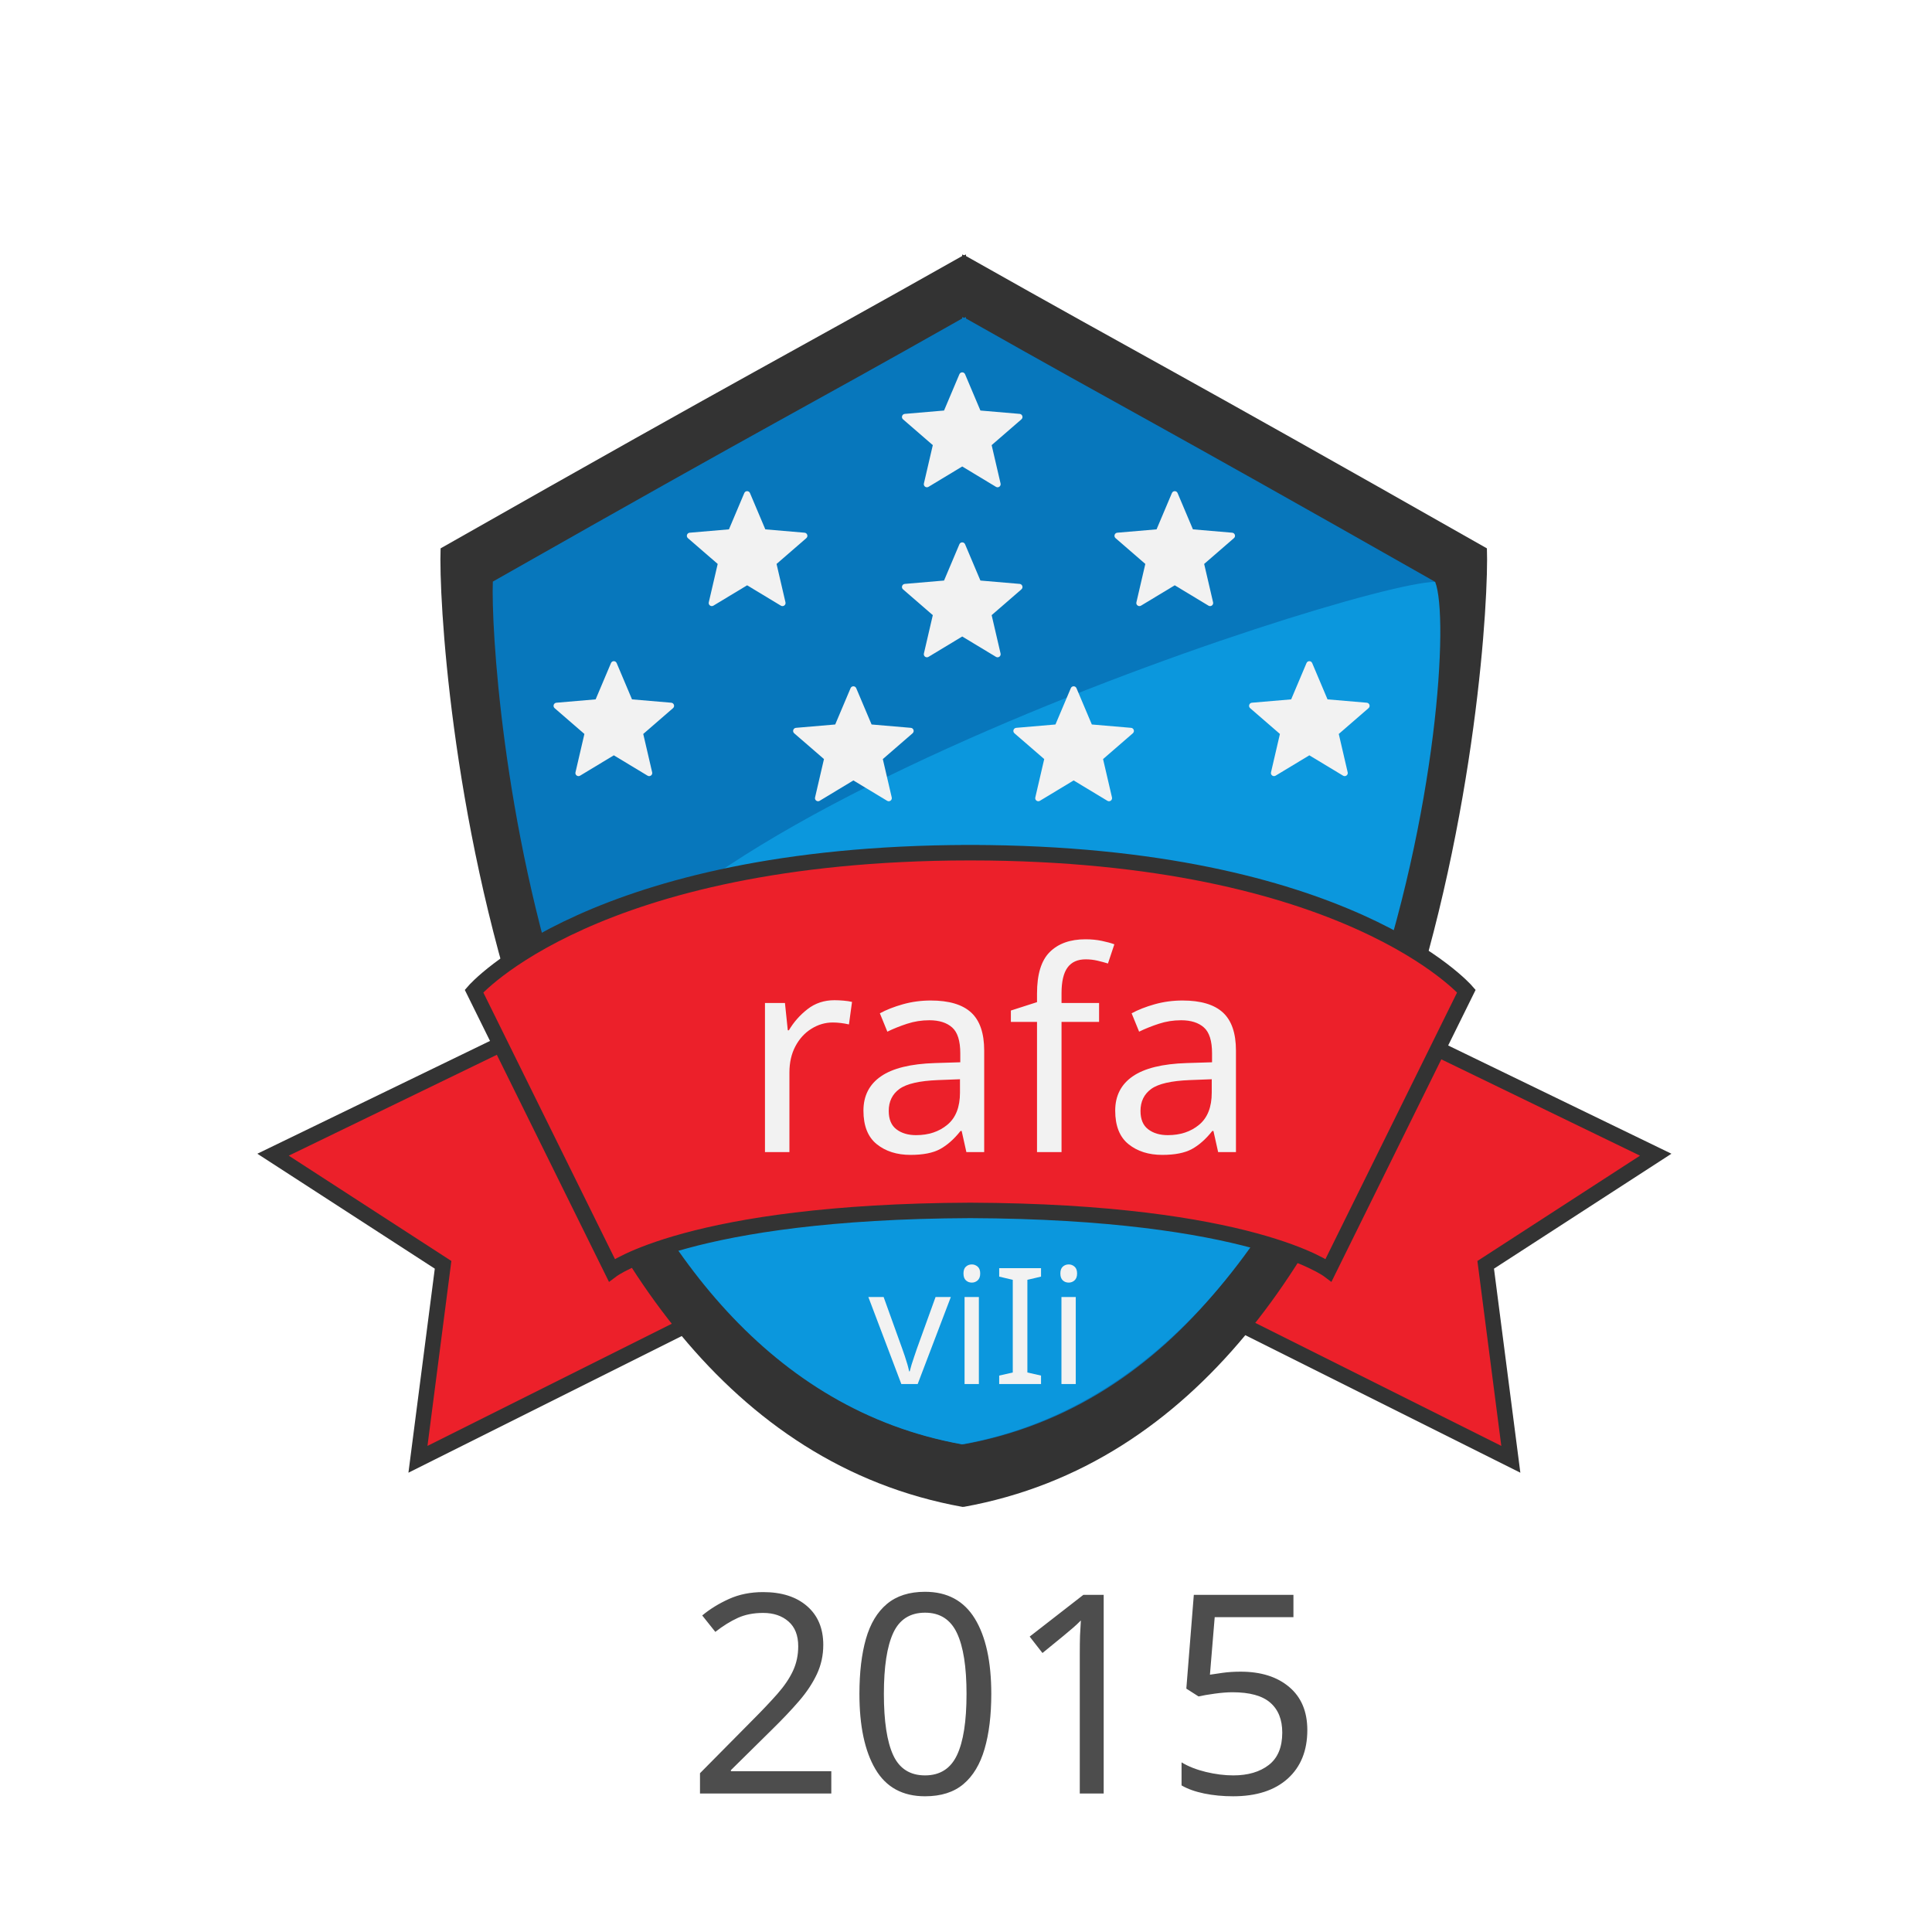
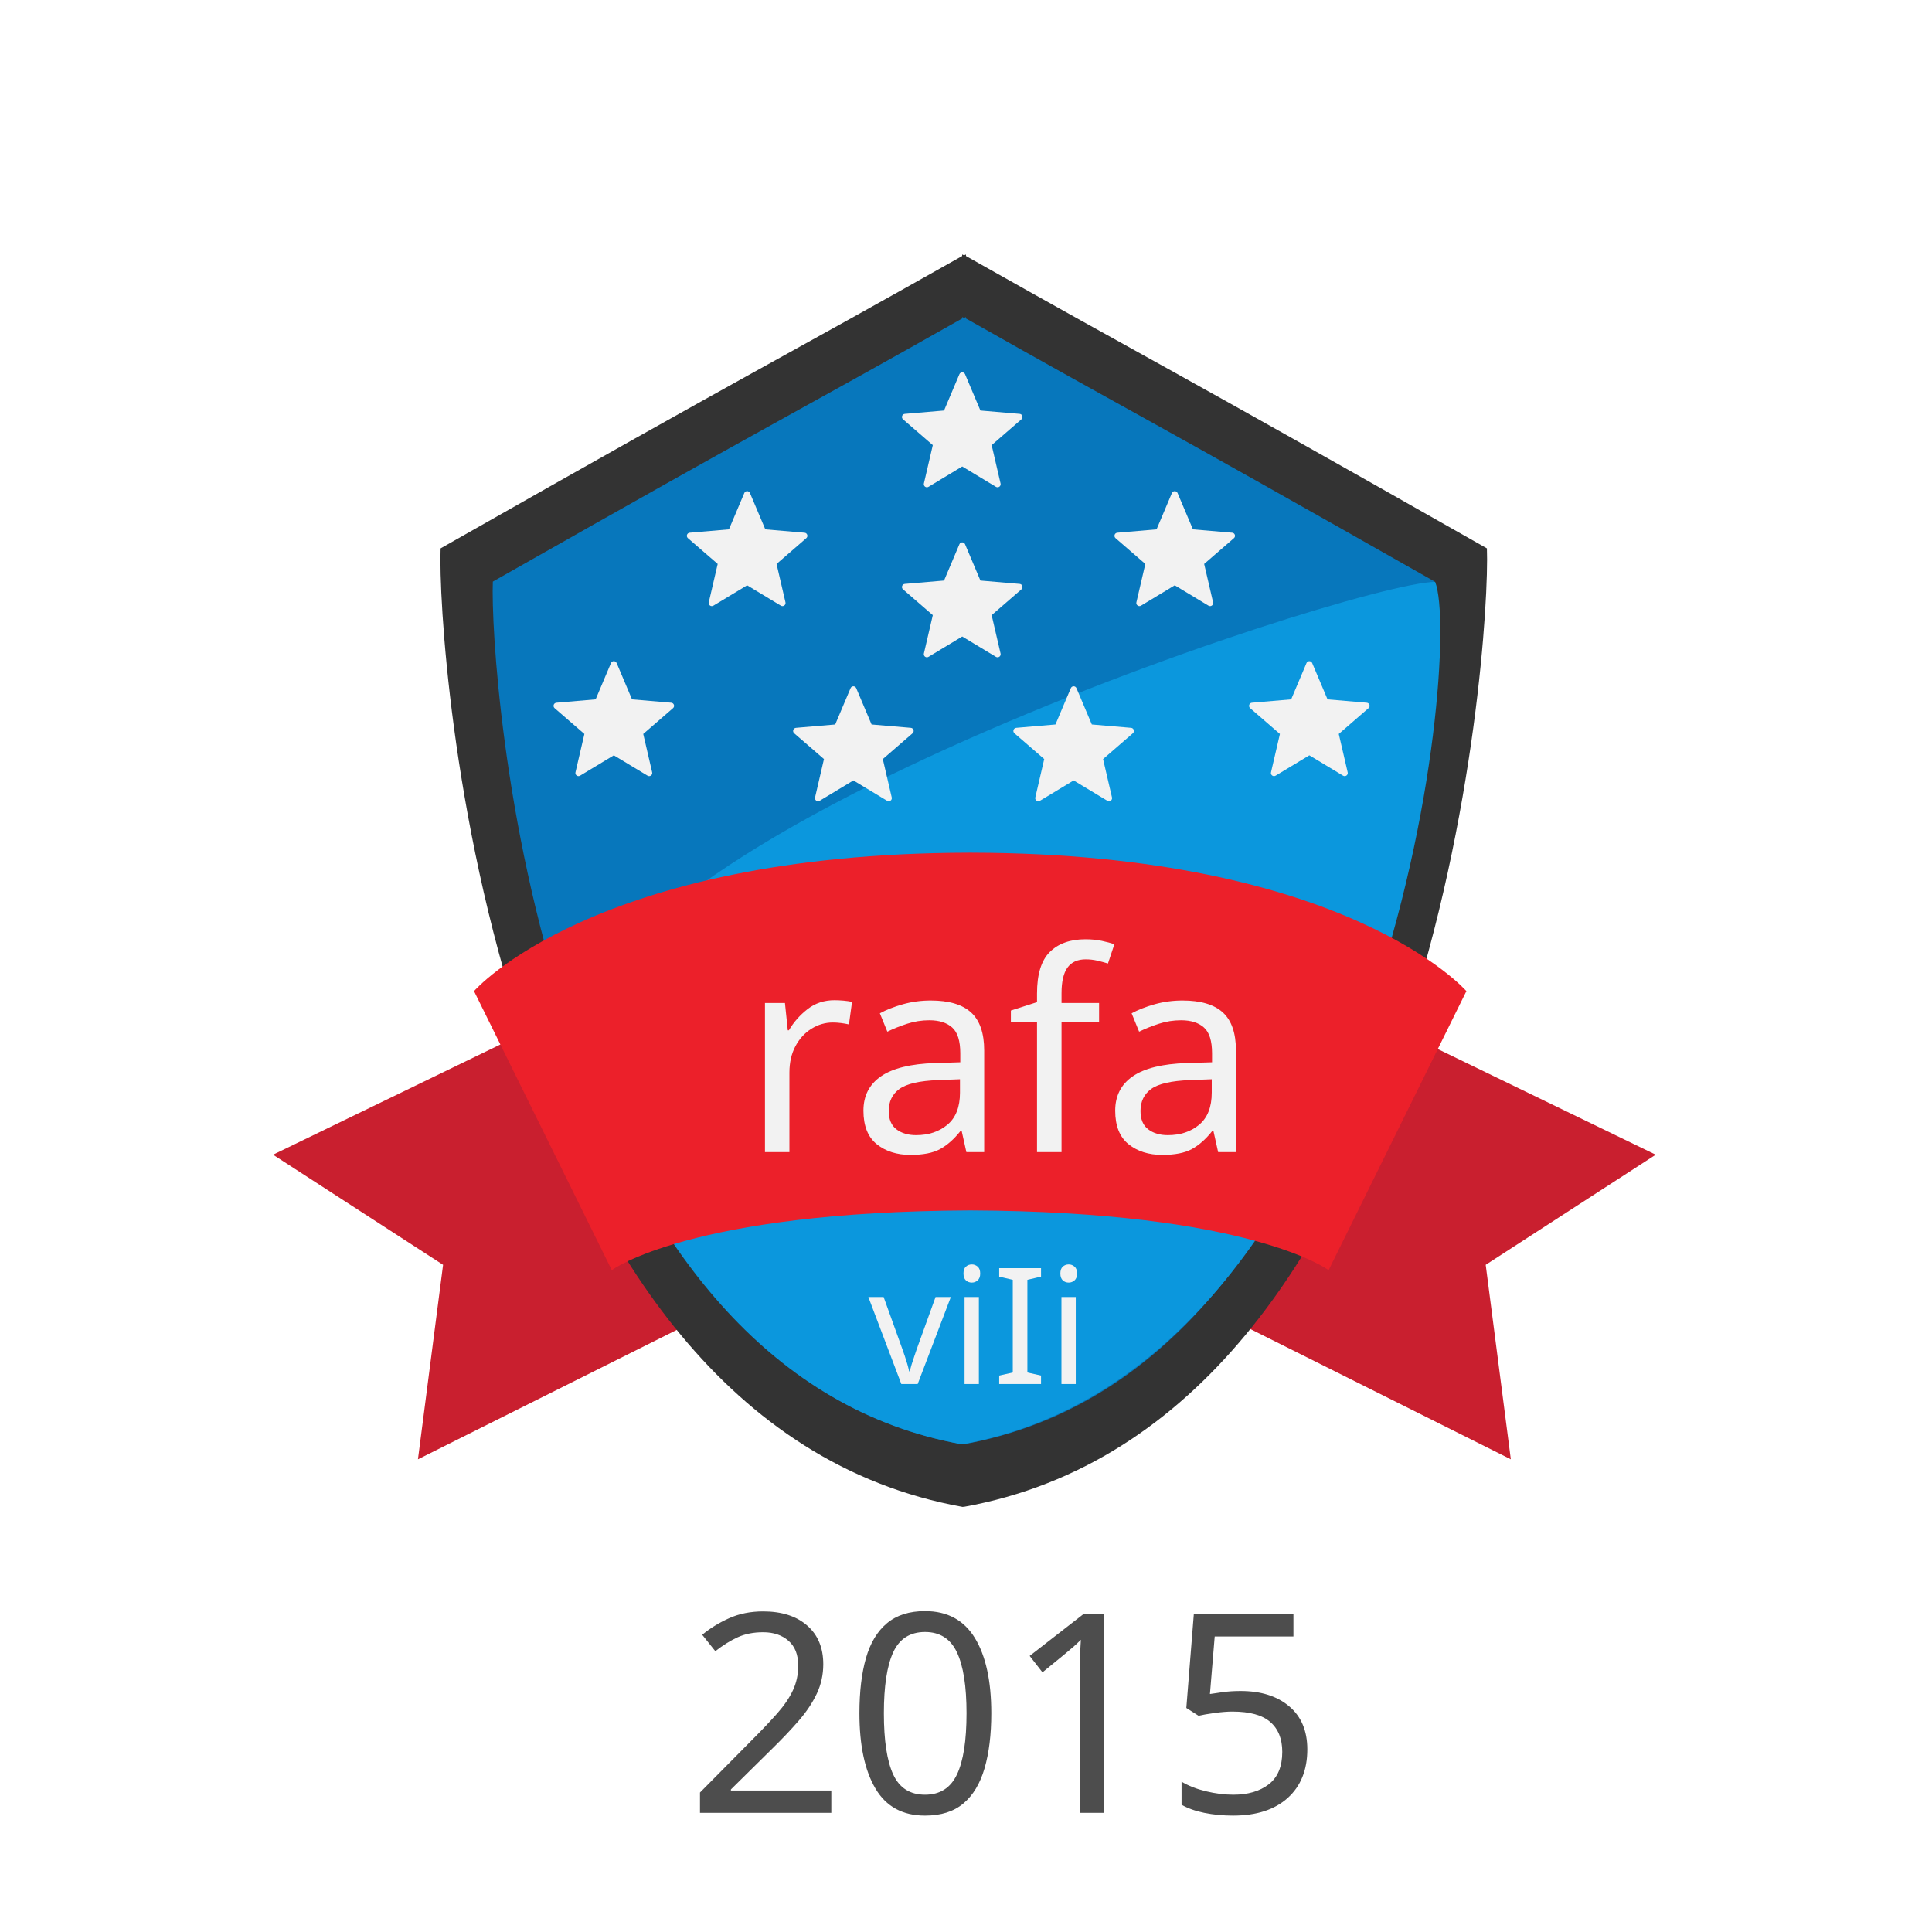
- <svg xmlns="http://www.w3.org/2000/svg" version="1.1" x="0px" y="0px" width="500px" height="500px" viewBox="-66.6 -65.833 500 500" overflow="visible" enable-background="new -66.6 -65.833 500 500" xml:space="preserve">
+ <svg xmlns="http://www.w3.org/2000/svg" version="1.1" x="0px" y="0px" width="500px" height="500px" viewBox="-70.667 -65.833 500 500" overflow="visible" enable-background="new -70.667 -65.833 500 500" xml:space="preserve">
  <defs>
</defs>
-   <polygon fill="#EC202A" stroke="#333333" stroke-width="4" stroke-miterlimit="10" points="361.899,233.001 290.734,198.5   249.067,274.167 324.4,311.833 317.898,261.501 " />
-   <polygon fill="#EC202A" stroke="#333333" stroke-width="4" stroke-miterlimit="10" points="4.067,233.001 75.232,198.5   116.899,274.167 41.566,311.833 48.068,261.501 " />
-   <path fill="#333333" d="M318.21,76.083C233.001,27.689,232.4,28.097,183.4,0.428V0c0,0.072-0.372,0.142-0.5,0.214  c-0.128-0.072-0.5-0.142-0.5-0.214v0.428c-49,27.669-49.764,27.262-134.973,75.656c-1,25.5,12.659,226.083,135.159,248.083  c-0.02-0.1,0.095-0.109,0.106,0C305.192,302.167,319.21,101.584,318.21,76.083z" />
-   <path fill="#0777BC" d="M304.701,84.684C228.012,41.129,227.4,41.496,183.4,16.594v-0.385c0,0.065-0.385,0.128-0.5,0.192  c-0.115-0.064-0.5-0.127-0.5-0.192v0.385c-44,24.902-44.767,24.535-121.455,68.09c-0.9,22.951,11.404,203.475,121.654,223.275  c-0.019-0.09,0.105-0.099,0.115,0C292.964,288.159,305.601,107.634,304.701,84.684z" />
-   <path fill="#0B97DD" d="M304.817,84.75C282.65,85.042,63.495,157.085,84.911,211.894c17.688,45.268,47.569,87.108,97.438,96.064  c-0.019-0.09-0.02-0.099-0.01,0C292.589,288.159,312.025,103.042,304.817,84.75z" />
-   <path fill="#EC202A" stroke="#333333" stroke-width="4" stroke-miterlimit="10" d="M312.9,190.667c0,0-30.801-35.625-128-35.827  c0,0,0-0.005,0-0.005c-0.139,0-0.273,0.002-0.412,0.002c-0.138,0-0.273-0.002-0.412-0.002c0,0,0,0.004,0,0.005  c-97.2,0.202-128,35.827-128,35.827l35.66,72.217c0,0,20.122-15.179,92.752-15.465c72.63,0.286,92.752,15.465,92.752,15.465  L312.9,190.667z" />
-   <rect x="79.316" y="258.752" fill="none" width="204.5" height="55.414" />
-   <text transform="matrix(1 0 0 1 158.1304 292.3521)" fill="#F2F2F2" font-family="'NBADetroitPistons'" font-size="42">viIi</text>
+   <polygon fill="#C91F2F" points="357.832,233.001 286.667,198.5 245,274.167 320.333,311.833 313.831,261.501 " />
+   <polygon fill="#C91F2F" points="0,233.001 71.165,198.5 112.832,274.167 37.499,311.833 44.001,261.501 " />
+   <path fill="#333333" d="M314.144,76.083c-85.209-48.394-85.811-47.986-134.811-75.656V0c0,0.072-0.372,0.142-0.5,0.214  c-0.128-0.072-0.5-0.142-0.5-0.214v0.428c-49,27.669-49.764,27.262-134.973,75.656c-1,25.5,12.659,226.083,135.159,248.083  c-0.02-0.1,0.095-0.109,0.106,0C301.125,302.167,315.144,101.584,314.144,76.083z" />
+   <path fill="#0777BC" d="M300.634,84.684c-76.688-43.555-77.301-43.188-121.301-68.09v-0.385c0,0.065-0.385,0.128-0.5,0.192  c-0.115-0.064-0.5-0.127-0.5-0.192v0.385c-44,24.902-44.767,24.535-121.455,68.09c-0.9,22.951,11.404,203.475,121.654,223.275  c-0.019-0.09,0.105-0.099,0.115,0C288.897,288.159,301.534,107.634,300.634,84.684z" />
+   <path fill="#0B97DD" d="M300.75,84.75c-22.167,0.292-241.322,72.336-219.906,127.145c17.688,45.268,47.569,87.108,97.438,96.064  c-0.019-0.09-0.02-0.099-0.01,0C288.522,288.159,307.958,103.042,300.75,84.75z" />
+   <path fill="#EC202A" d="M308.833,190.667c0,0-30.801-35.625-128-35.827v-0.005c-0.139,0-0.273,0.002-0.412,0.002  c-0.138,0-0.273-0.002-0.412-0.002v0.005c-97.2,0.202-128,35.827-128,35.827l35.66,72.217c0,0,20.122-15.179,92.752-15.465  c72.63,0.286,92.752,15.465,92.752,15.465L308.833,190.667z" />
+   <rect x="75.249" y="258.752" fill="none" width="204.5" height="55.414" />
+   <text transform="matrix(1 0 0 1 154.0635 292.3521)" fill="#F2F2F2" font-family="'NBADetroitPistons'" font-size="42">viIi</text>
  <g>
-     <rect x="77.578" y="174.734" fill="none" width="219.322" height="73.433" />
-     <text transform="matrix(1 0 0 1 125.2485 232.3325)" fill="#F2F2F2" font-family="'NBADetroitPistons'" font-size="72">rafa</text>
+     <rect x="73.511" y="174.734" fill="none" width="219.322" height="73.433" />
+     <text transform="matrix(1 0 0 1 121.1816 232.3325)" fill="#F2F2F2" font-family="'NBADetroitPistons'" font-size="72">rafa</text>
  </g>
  <g>
-     <rect x="72.578" y="340.725" fill="none" width="219.322" height="73.433" />
-     <text transform="matrix(1 0 0 1 111.104 398.3247)" fill="#4D4D4D" font-family="'NBADetroitPistons'" font-size="72">2015</text>
+     <rect x="68.511" y="345.725" fill="none" width="219.322" height="73.433" />
+     <text transform="matrix(1 0 0 1 107.0371 403.3247)" fill="#4D4D4D" font-family="'NBADetroitPistons'" font-size="72">2015</text>
  </g>
-   <path fill="#F2F2F2" d="M127.492,61.77l3.971,9.392l10.158,0.868c0.703,0.062,0.992,0.947,0.453,1.407l-7.703,6.677l2.307,9.931  c0.166,0.688-0.586,1.235-1.188,0.867l-8.734-5.27l-8.733,5.27c-0.603,0.36-1.353-0.18-1.19-0.867l2.307-9.931l-7.71-6.677  c-0.531-0.468-0.243-1.345,0.462-1.407l10.157-0.868l3.972-9.392C126.295,61.115,127.217,61.115,127.492,61.77L127.492,61.77z   M127.492,61.77" />
-   <path fill="#F2F2F2" d="M238.158,61.77l3.971,9.392l10.158,0.868c0.703,0.062,0.992,0.947,0.453,1.407l-7.703,6.677l2.307,9.931  c0.166,0.688-0.586,1.235-1.188,0.867l-8.733-5.27l-8.733,5.27c-0.603,0.36-1.354-0.18-1.189-0.867l2.307-9.931l-7.71-6.677  c-0.53-0.468-0.243-1.345,0.462-1.407l10.157-0.868l3.972-9.392C236.961,61.115,237.883,61.115,238.158,61.77L238.158,61.77z   M238.158,61.77" />
-   <path fill="#F2F2F2" d="M92.992,105.77l3.971,9.392l10.158,0.868c0.703,0.062,0.992,0.947,0.453,1.407l-7.703,6.677l2.307,9.931  c0.166,0.688-0.586,1.235-1.188,0.867l-8.733-5.27l-8.733,5.27c-0.603,0.36-1.354-0.18-1.189-0.867l2.307-9.931l-7.71-6.677  c-0.53-0.468-0.243-1.345,0.462-1.407l10.157-0.868l3.972-9.392C91.796,105.115,92.718,105.115,92.992,105.77L92.992,105.77z   M92.992,105.77" />
-   <path fill="#F2F2F2" d="M272.992,105.77l3.971,9.392l10.158,0.868c0.703,0.062,0.992,0.947,0.453,1.407l-7.703,6.677l2.307,9.931  c0.166,0.688-0.586,1.235-1.188,0.867l-8.732-5.27l-8.734,5.27c-0.602,0.36-1.354-0.18-1.189-0.867l2.307-9.931l-7.709-6.677  c-0.531-0.468-0.244-1.345,0.461-1.407l10.158-0.868l3.971-9.392C271.796,105.115,272.718,105.115,272.992,105.77L272.992,105.77z   M272.992,105.77" />
-   <path fill="#F2F2F2" d="M154.993,112.27l3.971,9.392l10.158,0.868c0.703,0.062,0.992,0.947,0.453,1.407l-7.703,6.677l2.307,9.931  c0.166,0.688-0.586,1.235-1.188,0.867l-8.733-5.27l-8.733,5.27c-0.603,0.36-1.354-0.18-1.189-0.867l2.307-9.931l-7.71-6.677  c-0.53-0.468-0.243-1.345,0.462-1.407l10.157-0.868l3.972-9.392C153.796,111.615,154.718,111.615,154.993,112.27L154.993,112.27z   M154.993,112.27" />
-   <path fill="#F2F2F2" d="M211.993,112.27l3.971,9.392l10.158,0.868c0.703,0.062,0.992,0.947,0.453,1.407l-7.703,6.677l2.307,9.931  c0.166,0.688-0.586,1.235-1.188,0.867l-8.733-5.27l-8.733,5.27c-0.603,0.36-1.354-0.18-1.189-0.867l2.307-9.931l-7.71-6.677  c-0.53-0.468-0.243-1.345,0.462-1.407l10.157-0.868l3.972-9.392C210.796,111.615,211.718,111.615,211.993,112.27L211.993,112.27z   M211.993,112.27" />
-   <path fill="#F2F2F2" d="M183.159,31.02l3.971,9.392l10.158,0.868c0.703,0.062,0.992,0.947,0.453,1.407l-7.703,6.677l2.307,9.931  c0.166,0.688-0.586,1.235-1.188,0.867l-8.733-5.27l-8.733,5.27c-0.603,0.36-1.354-0.18-1.189-0.867l2.307-9.931l-7.71-6.677  c-0.53-0.468-0.243-1.345,0.462-1.407l10.157-0.868l3.972-9.392C181.962,30.365,182.884,30.365,183.159,31.02L183.159,31.02z   M183.159,31.02" />
-   <path fill="#F2F2F2" d="M183.159,75.02l3.971,9.392l10.158,0.868c0.703,0.062,0.992,0.947,0.453,1.407l-7.703,6.677l2.307,9.931  c0.166,0.688-0.586,1.235-1.188,0.867l-8.733-5.27l-8.733,5.27c-0.603,0.36-1.354-0.18-1.189-0.867l2.307-9.931l-7.71-6.677  c-0.53-0.468-0.243-1.345,0.462-1.407l10.157-0.868l3.972-9.392C181.962,74.365,182.884,74.365,183.159,75.02L183.159,75.02z   M183.159,75.02" />
+   <path fill="#F2F2F2" d="M123.425,61.77l3.971,9.392l10.158,0.868c0.703,0.062,0.992,0.947,0.453,1.407l-7.703,6.677l2.307,9.931  c0.166,0.688-0.586,1.235-1.188,0.867l-8.734-5.27l-8.733,5.27c-0.603,0.36-1.353-0.18-1.19-0.867l2.307-9.931l-7.71-6.677  c-0.531-0.468-0.243-1.345,0.462-1.407l10.157-0.868l3.972-9.392C122.229,61.115,123.15,61.115,123.425,61.77L123.425,61.77z   M123.425,61.77" />
+   <path fill="#F2F2F2" d="M234.091,61.77l3.971,9.392l10.158,0.868c0.703,0.062,0.992,0.947,0.453,1.407l-7.703,6.677l2.307,9.931  c0.166,0.688-0.586,1.235-1.188,0.867l-8.733-5.27l-8.733,5.27c-0.603,0.36-1.354-0.18-1.189-0.867l2.307-9.931l-7.71-6.677  c-0.53-0.468-0.243-1.345,0.462-1.407l10.157-0.868l3.972-9.392C232.895,61.115,233.816,61.115,234.091,61.77L234.091,61.77z   M234.091,61.77" />
+   <path fill="#F2F2F2" d="M88.925,105.77l3.971,9.392l10.158,0.868c0.703,0.062,0.992,0.947,0.453,1.407l-7.703,6.677l2.307,9.931  c0.166,0.688-0.586,1.235-1.188,0.867l-8.733-5.27l-8.733,5.27c-0.603,0.36-1.354-0.18-1.189-0.867l2.307-9.931l-7.71-6.677  c-0.53-0.468-0.243-1.345,0.462-1.407l10.157-0.868l3.972-9.392C87.729,105.115,88.651,105.115,88.925,105.77L88.925,105.77z   M88.925,105.77" />
+   <path fill="#F2F2F2" d="M268.925,105.77l3.971,9.392l10.158,0.868c0.703,0.062,0.992,0.947,0.453,1.407l-7.703,6.677l2.307,9.931  c0.166,0.688-0.586,1.235-1.188,0.867l-8.732-5.27l-8.734,5.27c-0.602,0.36-1.354-0.18-1.189-0.867l2.307-9.931l-7.709-6.677  c-0.531-0.468-0.244-1.345,0.461-1.407l10.158-0.868l3.971-9.392C267.729,105.115,268.651,105.115,268.925,105.77L268.925,105.77z   M268.925,105.77" />
+   <path fill="#F2F2F2" d="M150.926,112.27l3.971,9.392l10.158,0.868c0.703,0.062,0.992,0.947,0.453,1.407l-7.703,6.677l2.307,9.931  c0.166,0.688-0.586,1.235-1.188,0.867l-8.733-5.27l-8.733,5.27c-0.603,0.36-1.354-0.18-1.189-0.867l2.307-9.931l-7.71-6.677  c-0.53-0.468-0.243-1.345,0.462-1.407l10.157-0.868l3.972-9.392C149.729,111.615,150.651,111.615,150.926,112.27L150.926,112.27z   M150.926,112.27" />
+   <path fill="#F2F2F2" d="M207.926,112.27l3.971,9.392l10.158,0.868c0.703,0.062,0.992,0.947,0.453,1.407l-7.703,6.677l2.307,9.931  c0.166,0.688-0.586,1.235-1.188,0.867l-8.733-5.27l-8.733,5.27c-0.603,0.36-1.354-0.18-1.189-0.867l2.307-9.931l-7.71-6.677  c-0.53-0.468-0.243-1.345,0.462-1.407l10.157-0.868l3.972-9.392C206.729,111.615,207.651,111.615,207.926,112.27L207.926,112.27z   M207.926,112.27" />
+   <path fill="#F2F2F2" d="M179.092,31.02l3.971,9.392l10.158,0.868c0.703,0.062,0.992,0.947,0.453,1.407l-7.703,6.677l2.307,9.931  c0.166,0.688-0.586,1.235-1.188,0.867l-8.733-5.27l-8.733,5.27c-0.603,0.36-1.354-0.18-1.189-0.867l2.307-9.931l-7.71-6.677  c-0.53-0.468-0.243-1.345,0.462-1.407l10.157-0.868l3.972-9.392C177.896,30.365,178.817,30.365,179.092,31.02L179.092,31.02z   M179.092,31.02" />
+   <path fill="#F2F2F2" d="M179.092,75.02l3.971,9.392l10.158,0.868c0.703,0.062,0.992,0.947,0.453,1.407l-7.703,6.677l2.307,9.931  c0.166,0.688-0.586,1.235-1.188,0.867l-8.733-5.27l-8.733,5.27c-0.603,0.36-1.354-0.18-1.189-0.867l2.307-9.931l-7.71-6.677  c-0.53-0.468-0.243-1.345,0.462-1.407l10.157-0.868l3.972-9.392C177.896,74.365,178.817,74.365,179.092,75.02L179.092,75.02z   M179.092,75.02" />
</svg>
